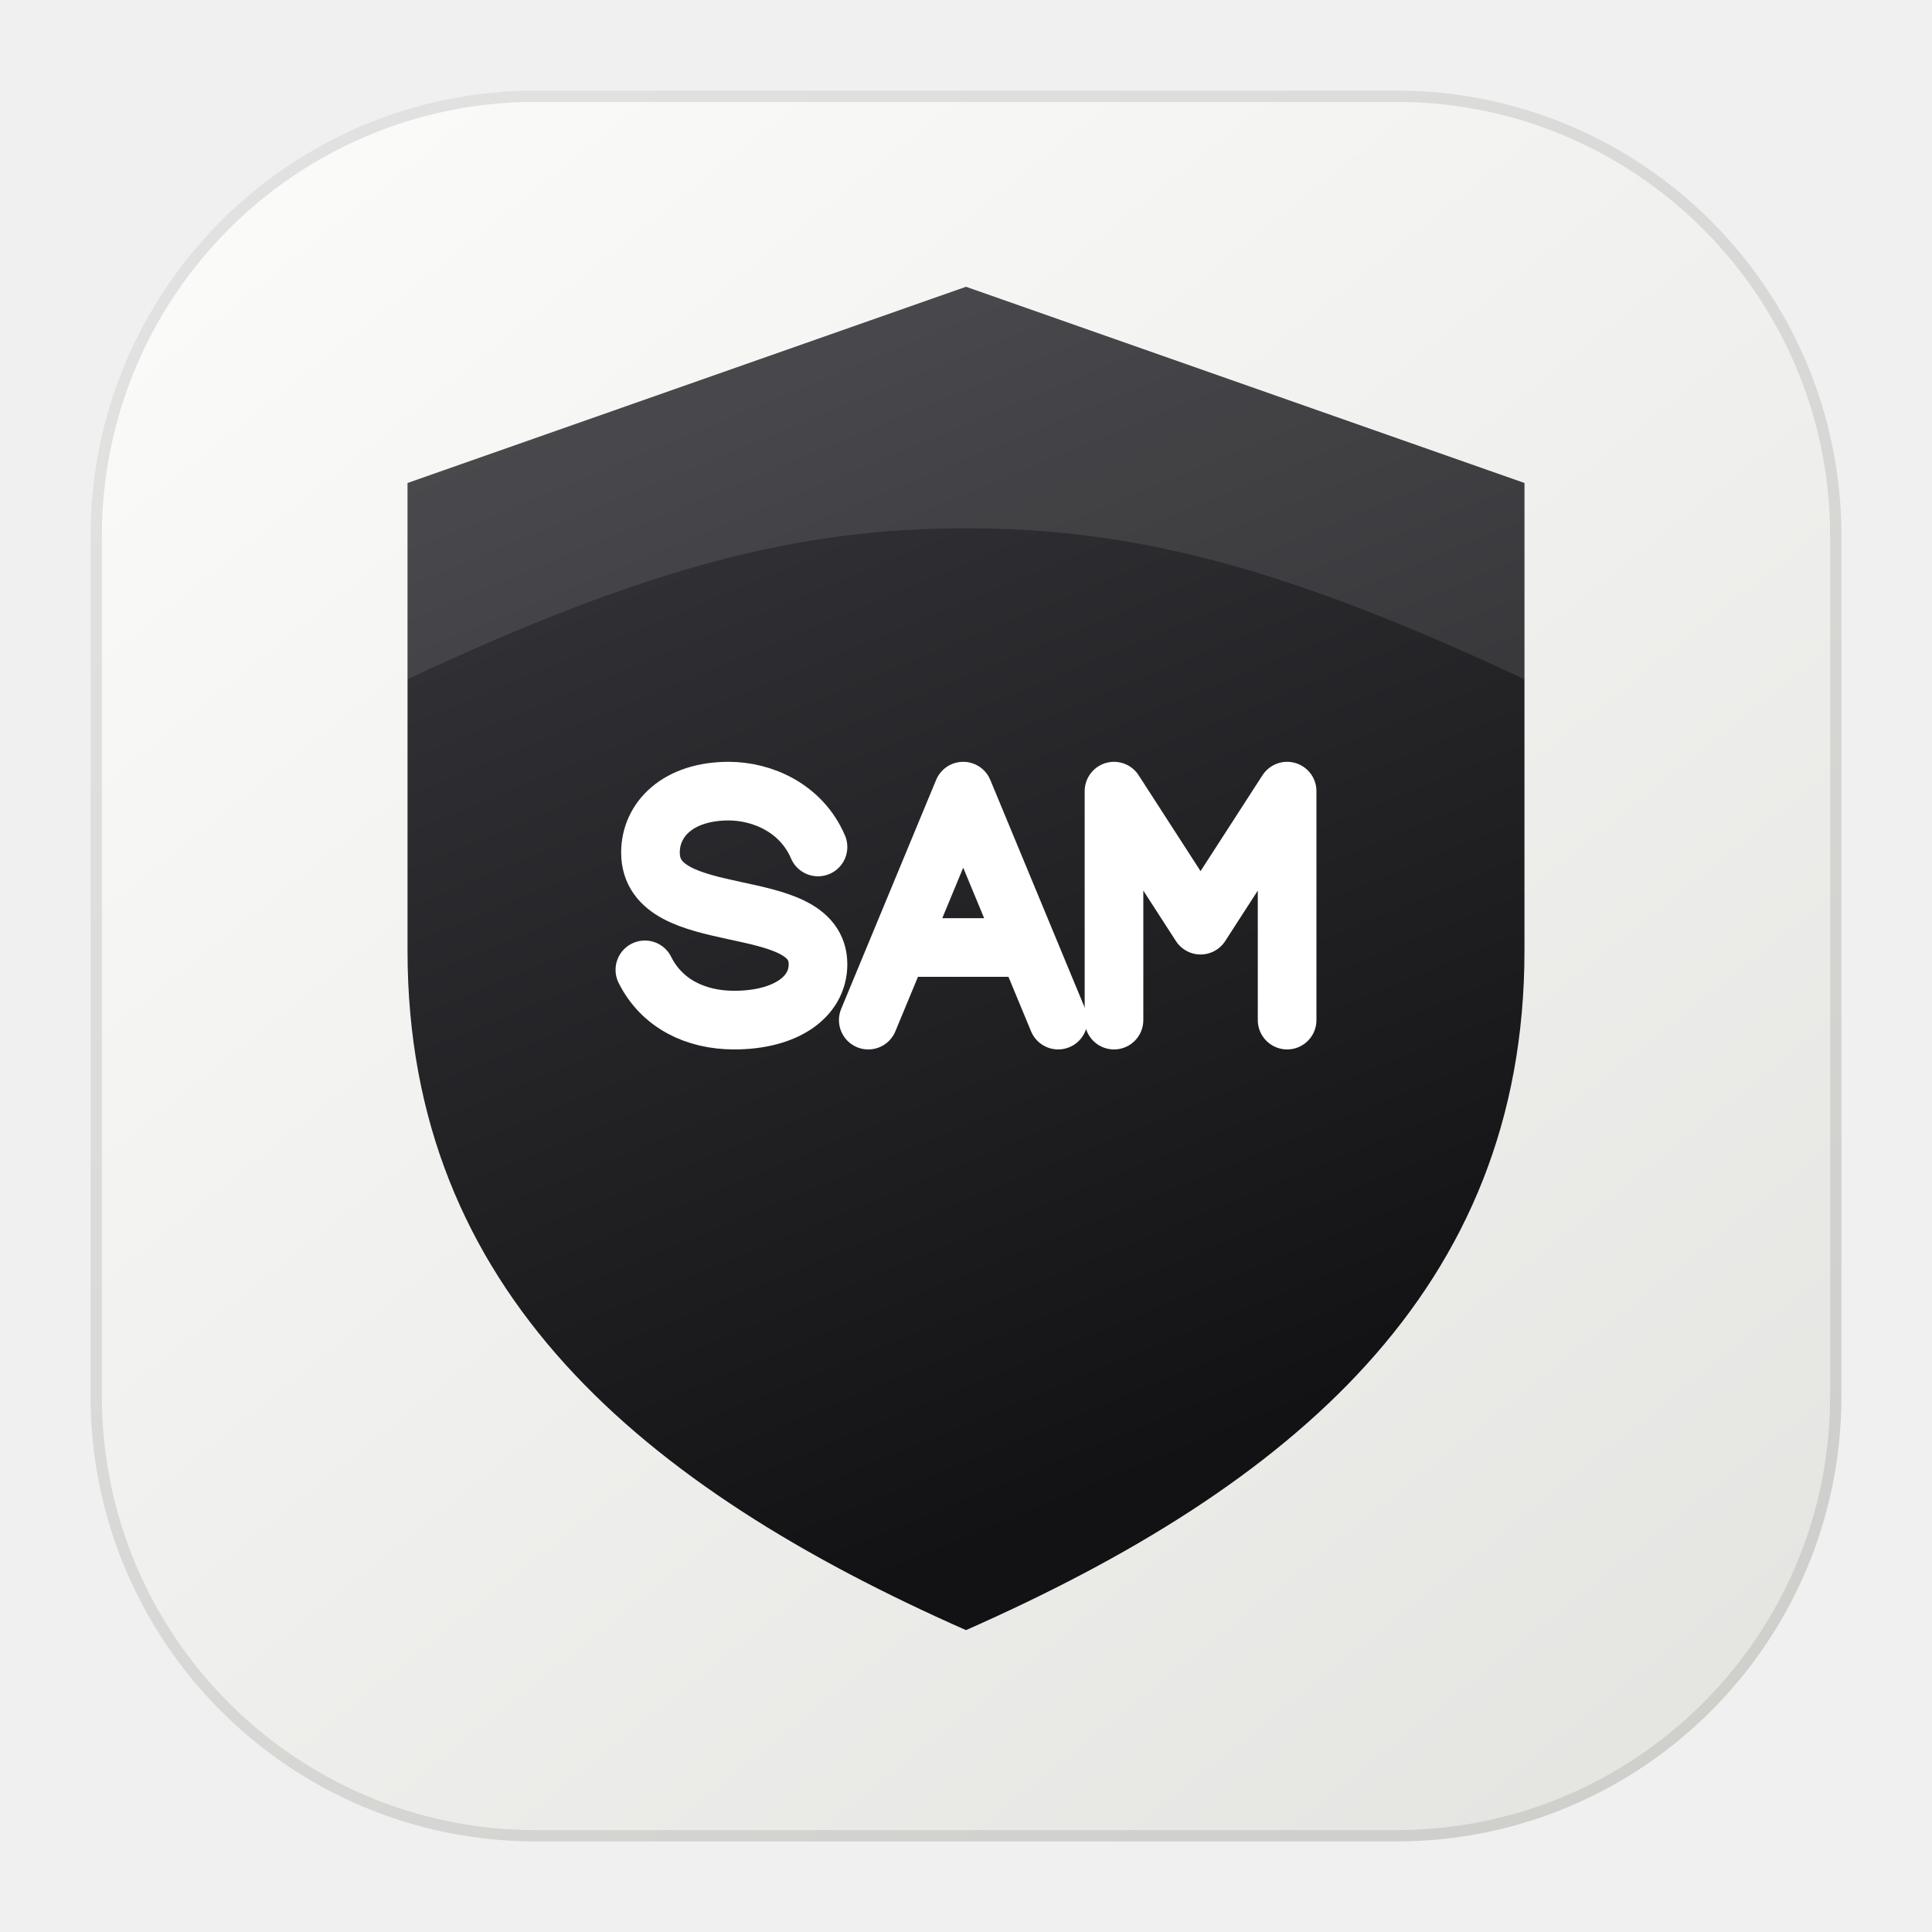
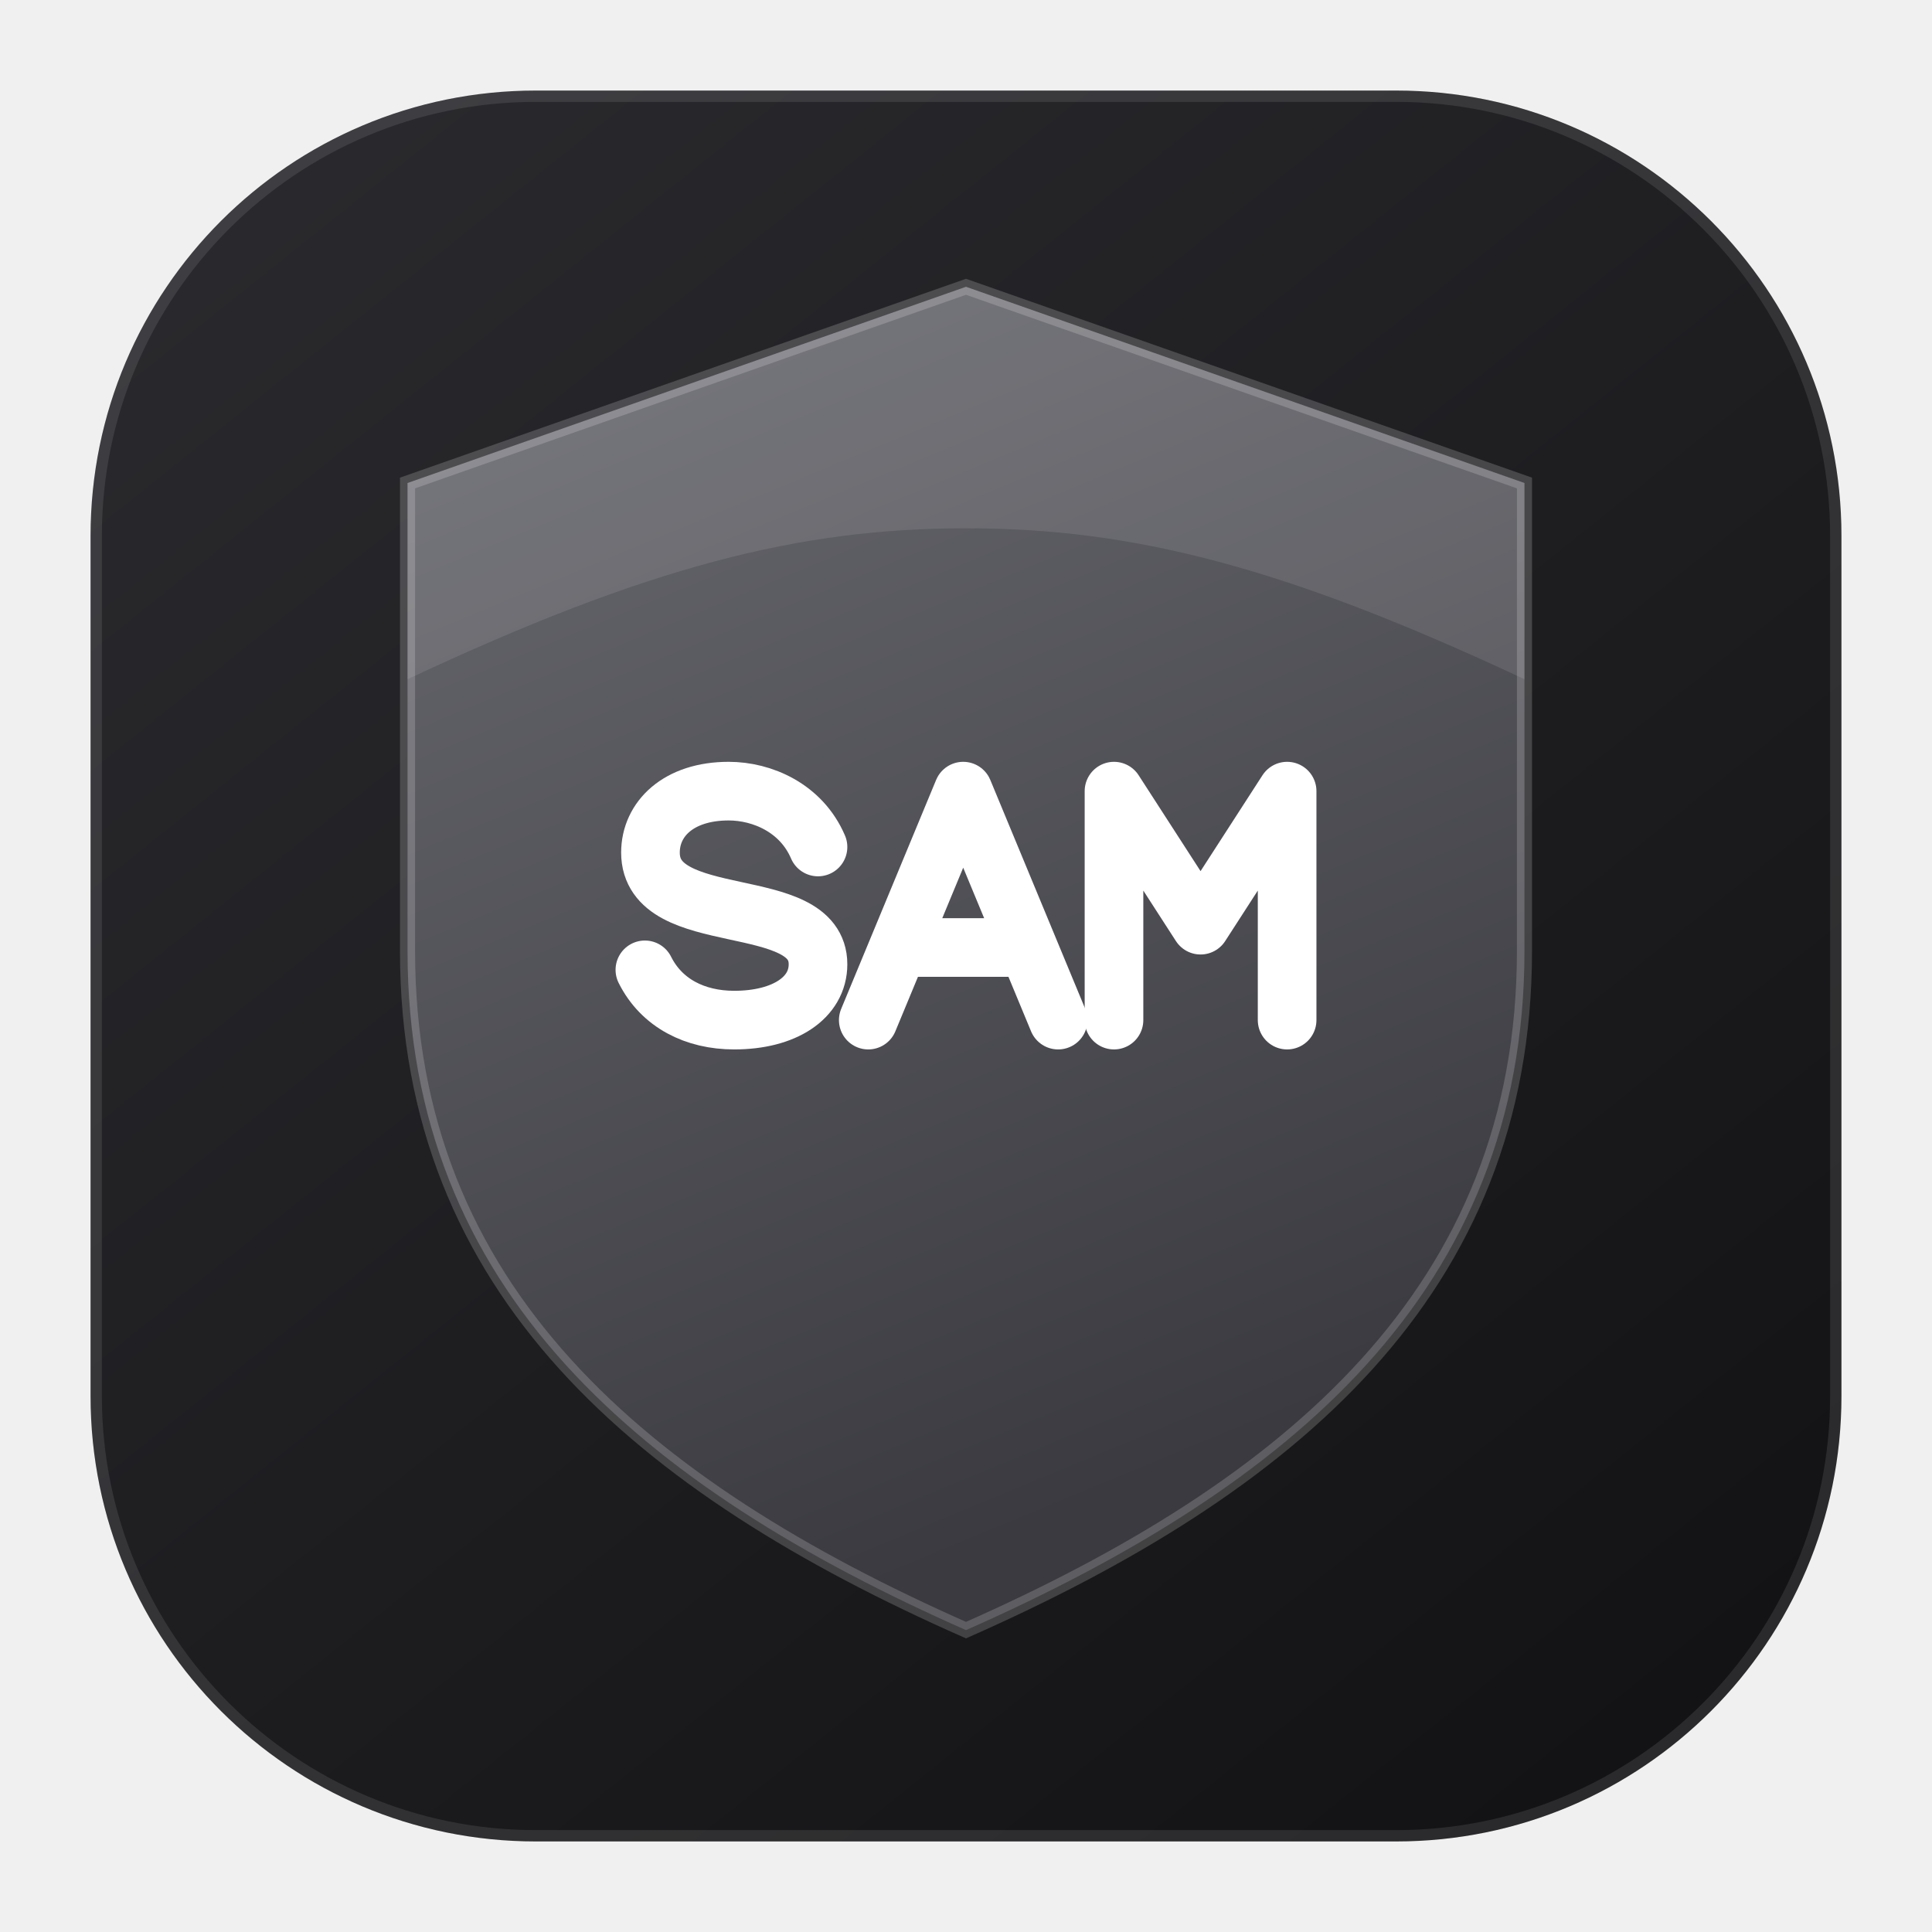
<svg xmlns="http://www.w3.org/2000/svg" viewBox="0 0 512 512">
  <defs>
    <linearGradient id="bg" x1=".1" y1="0" x2=".9" y2="1">
-       <stop offset="0" stop-color="#fbfbfa" />
-       <stop offset="1" stop-color="#e4e4e1" />
+       <stop offset="0" stop-color="#2a2a2e" />
+       <stop offset="1" stop-color="#121214" />
    </linearGradient>
    <linearGradient id="sh" x1="0" y1="0" x2=".35" y2="1">
-       <stop offset="0" stop-color="#3a3a3f" />
-       <stop offset="1" stop-color="#121214" />
+       <stop offset="0" stop-color="#6b6b72" />
+       <stop offset="1" stop-color="#3a3a40" />
    </linearGradient>
  </defs>
  <rect x="24" y="24" width="464" height="464" rx="118" fill="url(#bg)" />
-   <rect x="25.5" y="25.5" width="461" height="461" rx="116.5" fill="none" stroke="#000" stroke-opacity=".10" stroke-width="3" />
-   <path d="M256 76 404 128v124c0 90-62 142-148 180C170 394 108 342 108 252V128z" fill="url(#sh)" />
+   <rect x="25.5" y="25.5" width="461" height="461" rx="116.5" fill="none" stroke="#fff" stroke-opacity=".10" stroke-width="3" />
+   <path d="M256 76 404 128v124c0 90-62 142-148 180C170 394 108 342 108 252V128z" fill="url(#sh)" stroke="#fff" stroke-opacity=".18" stroke-width="4" />
  <path d="M256 76 404 128v52C340 150 300 140 256 140s-84 10-148 40v-52z" fill="#fff" fill-opacity=".10" />
  <g fill="none" stroke="#fff" stroke-width="21" stroke-linecap="round" stroke-linejoin="round" transform="translate(256 240) scale(.74) translate(-257 -241)">
    <path d="M204 220C198 206 184 200 172 200C154 200 144 210 144 222C144 250 204 236 204 262C204 274 192 282 174 282C160 282 148 276 142 264" />
    <path d="M222 282L256 200L290 282M234 256H278" />
    <path d="M310 282V200L341 248L372 200V282" />
  </g>
</svg>
